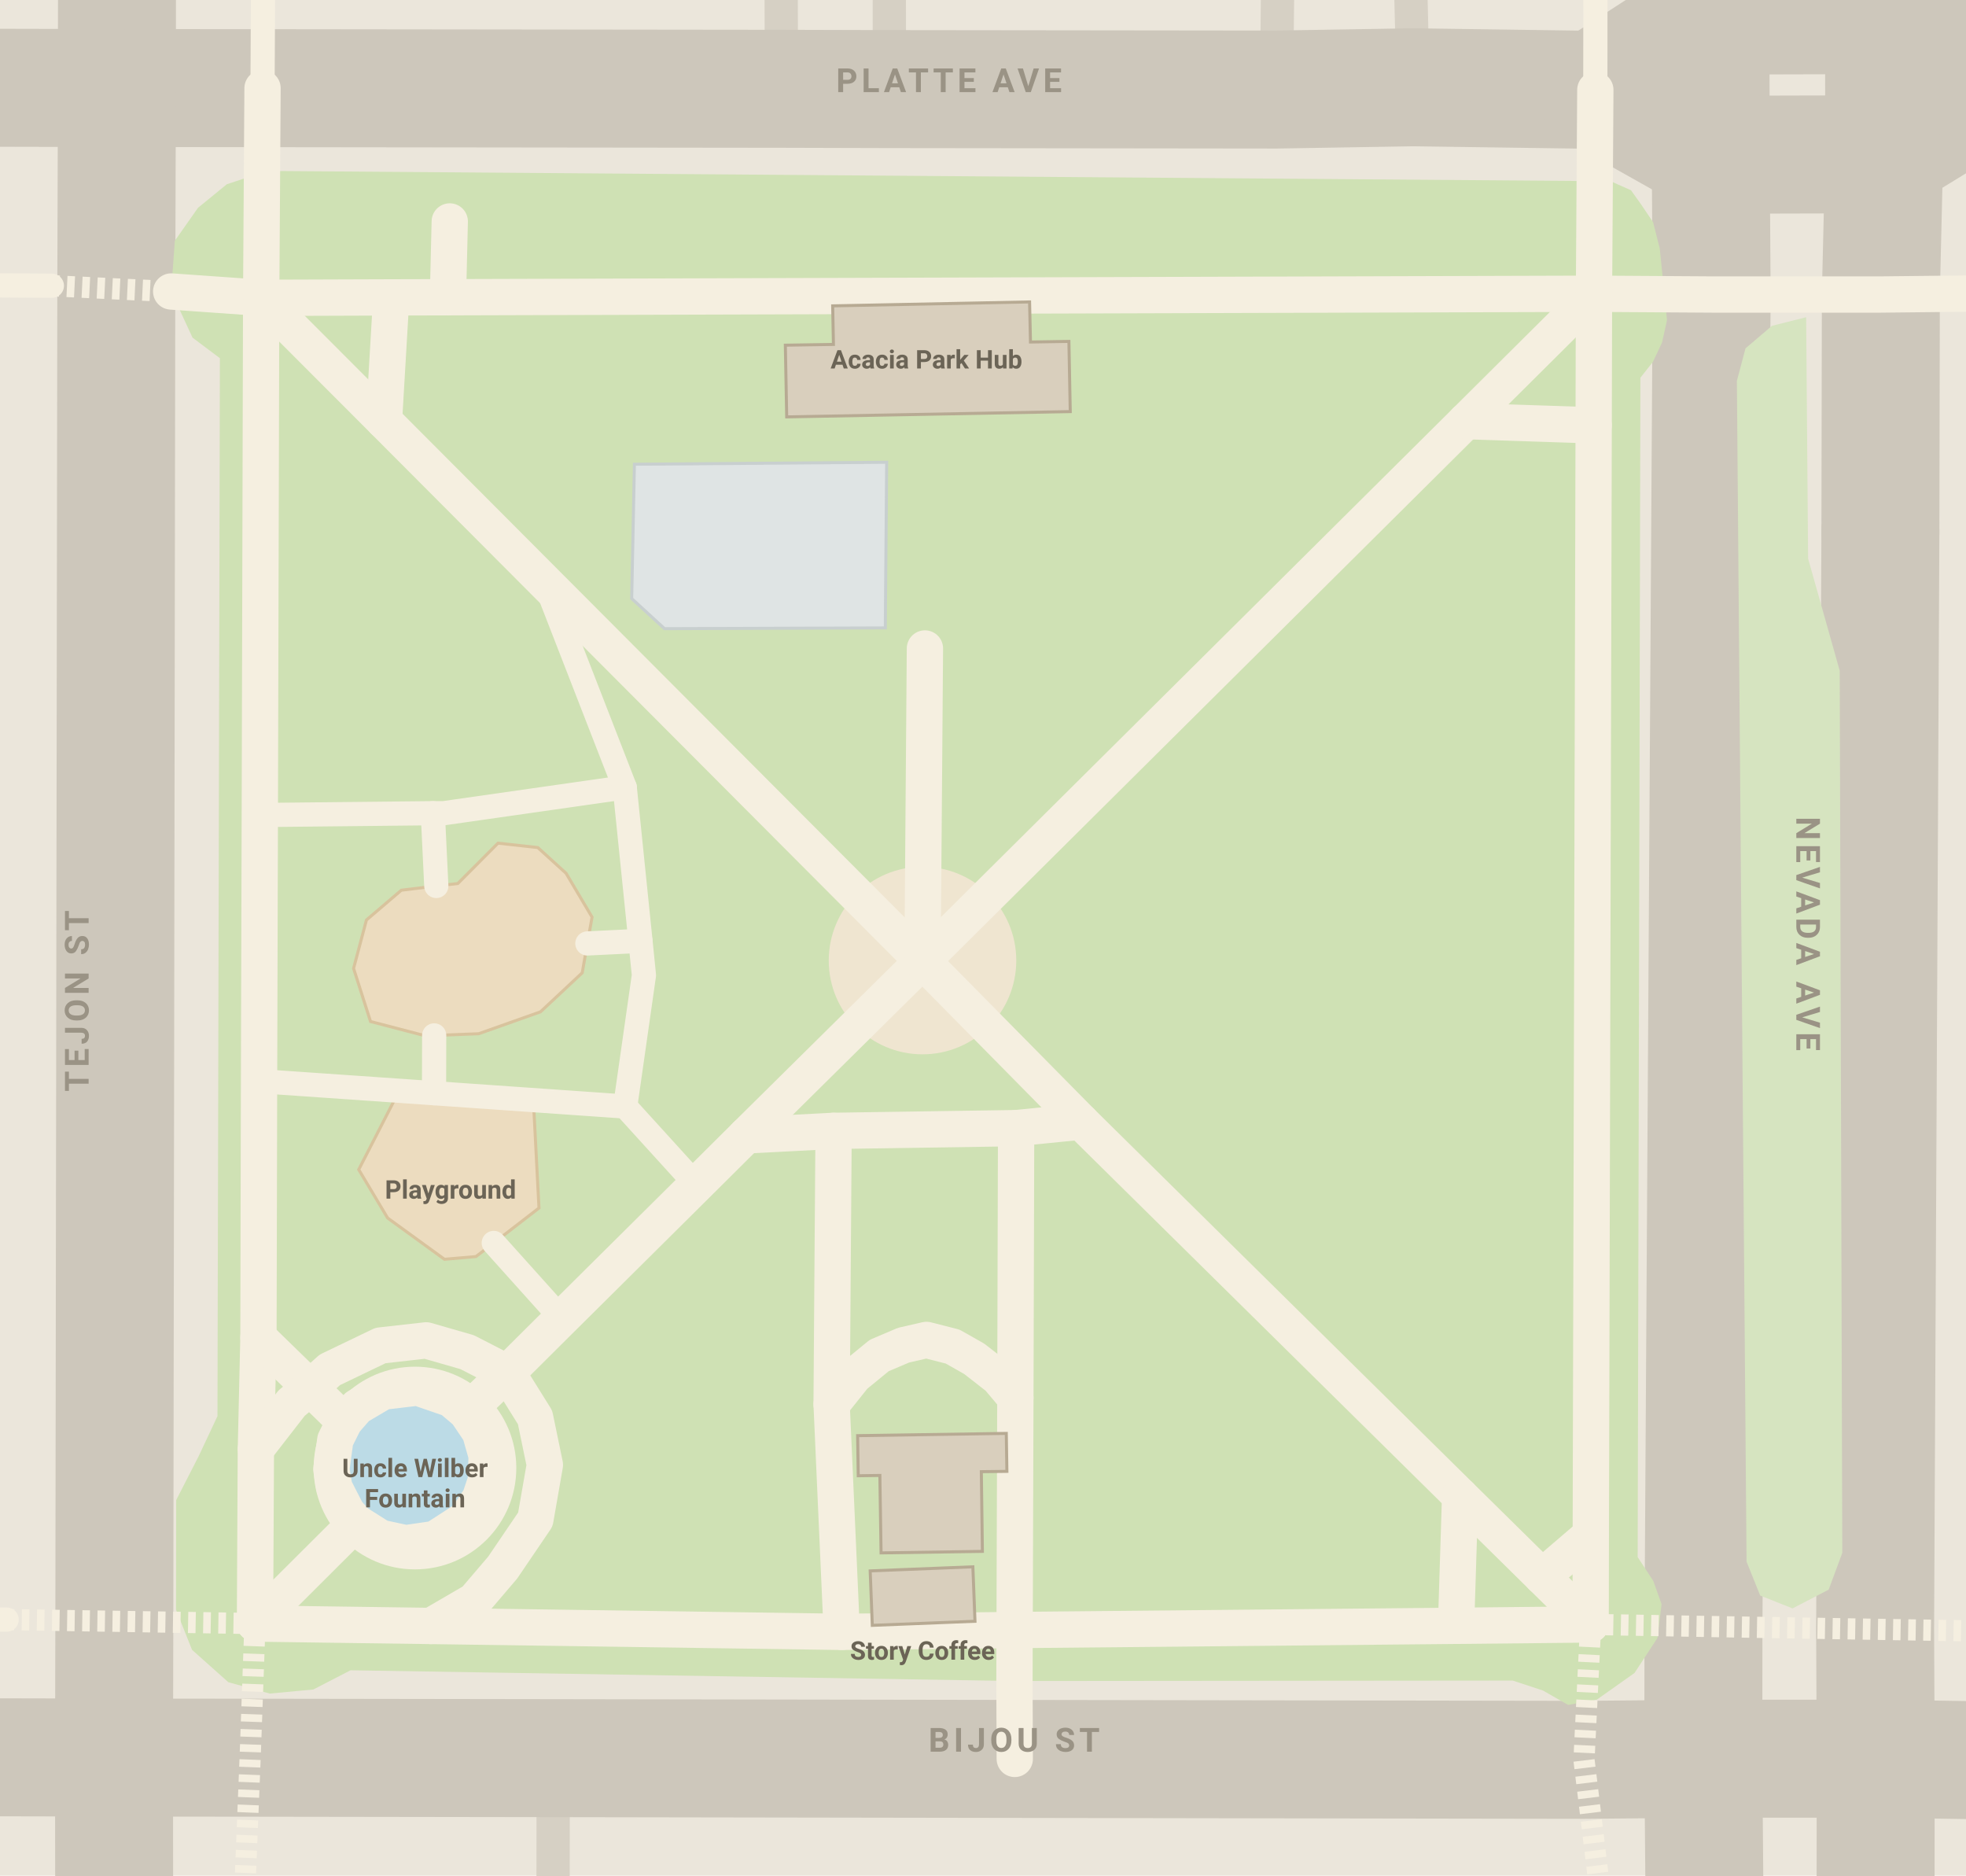
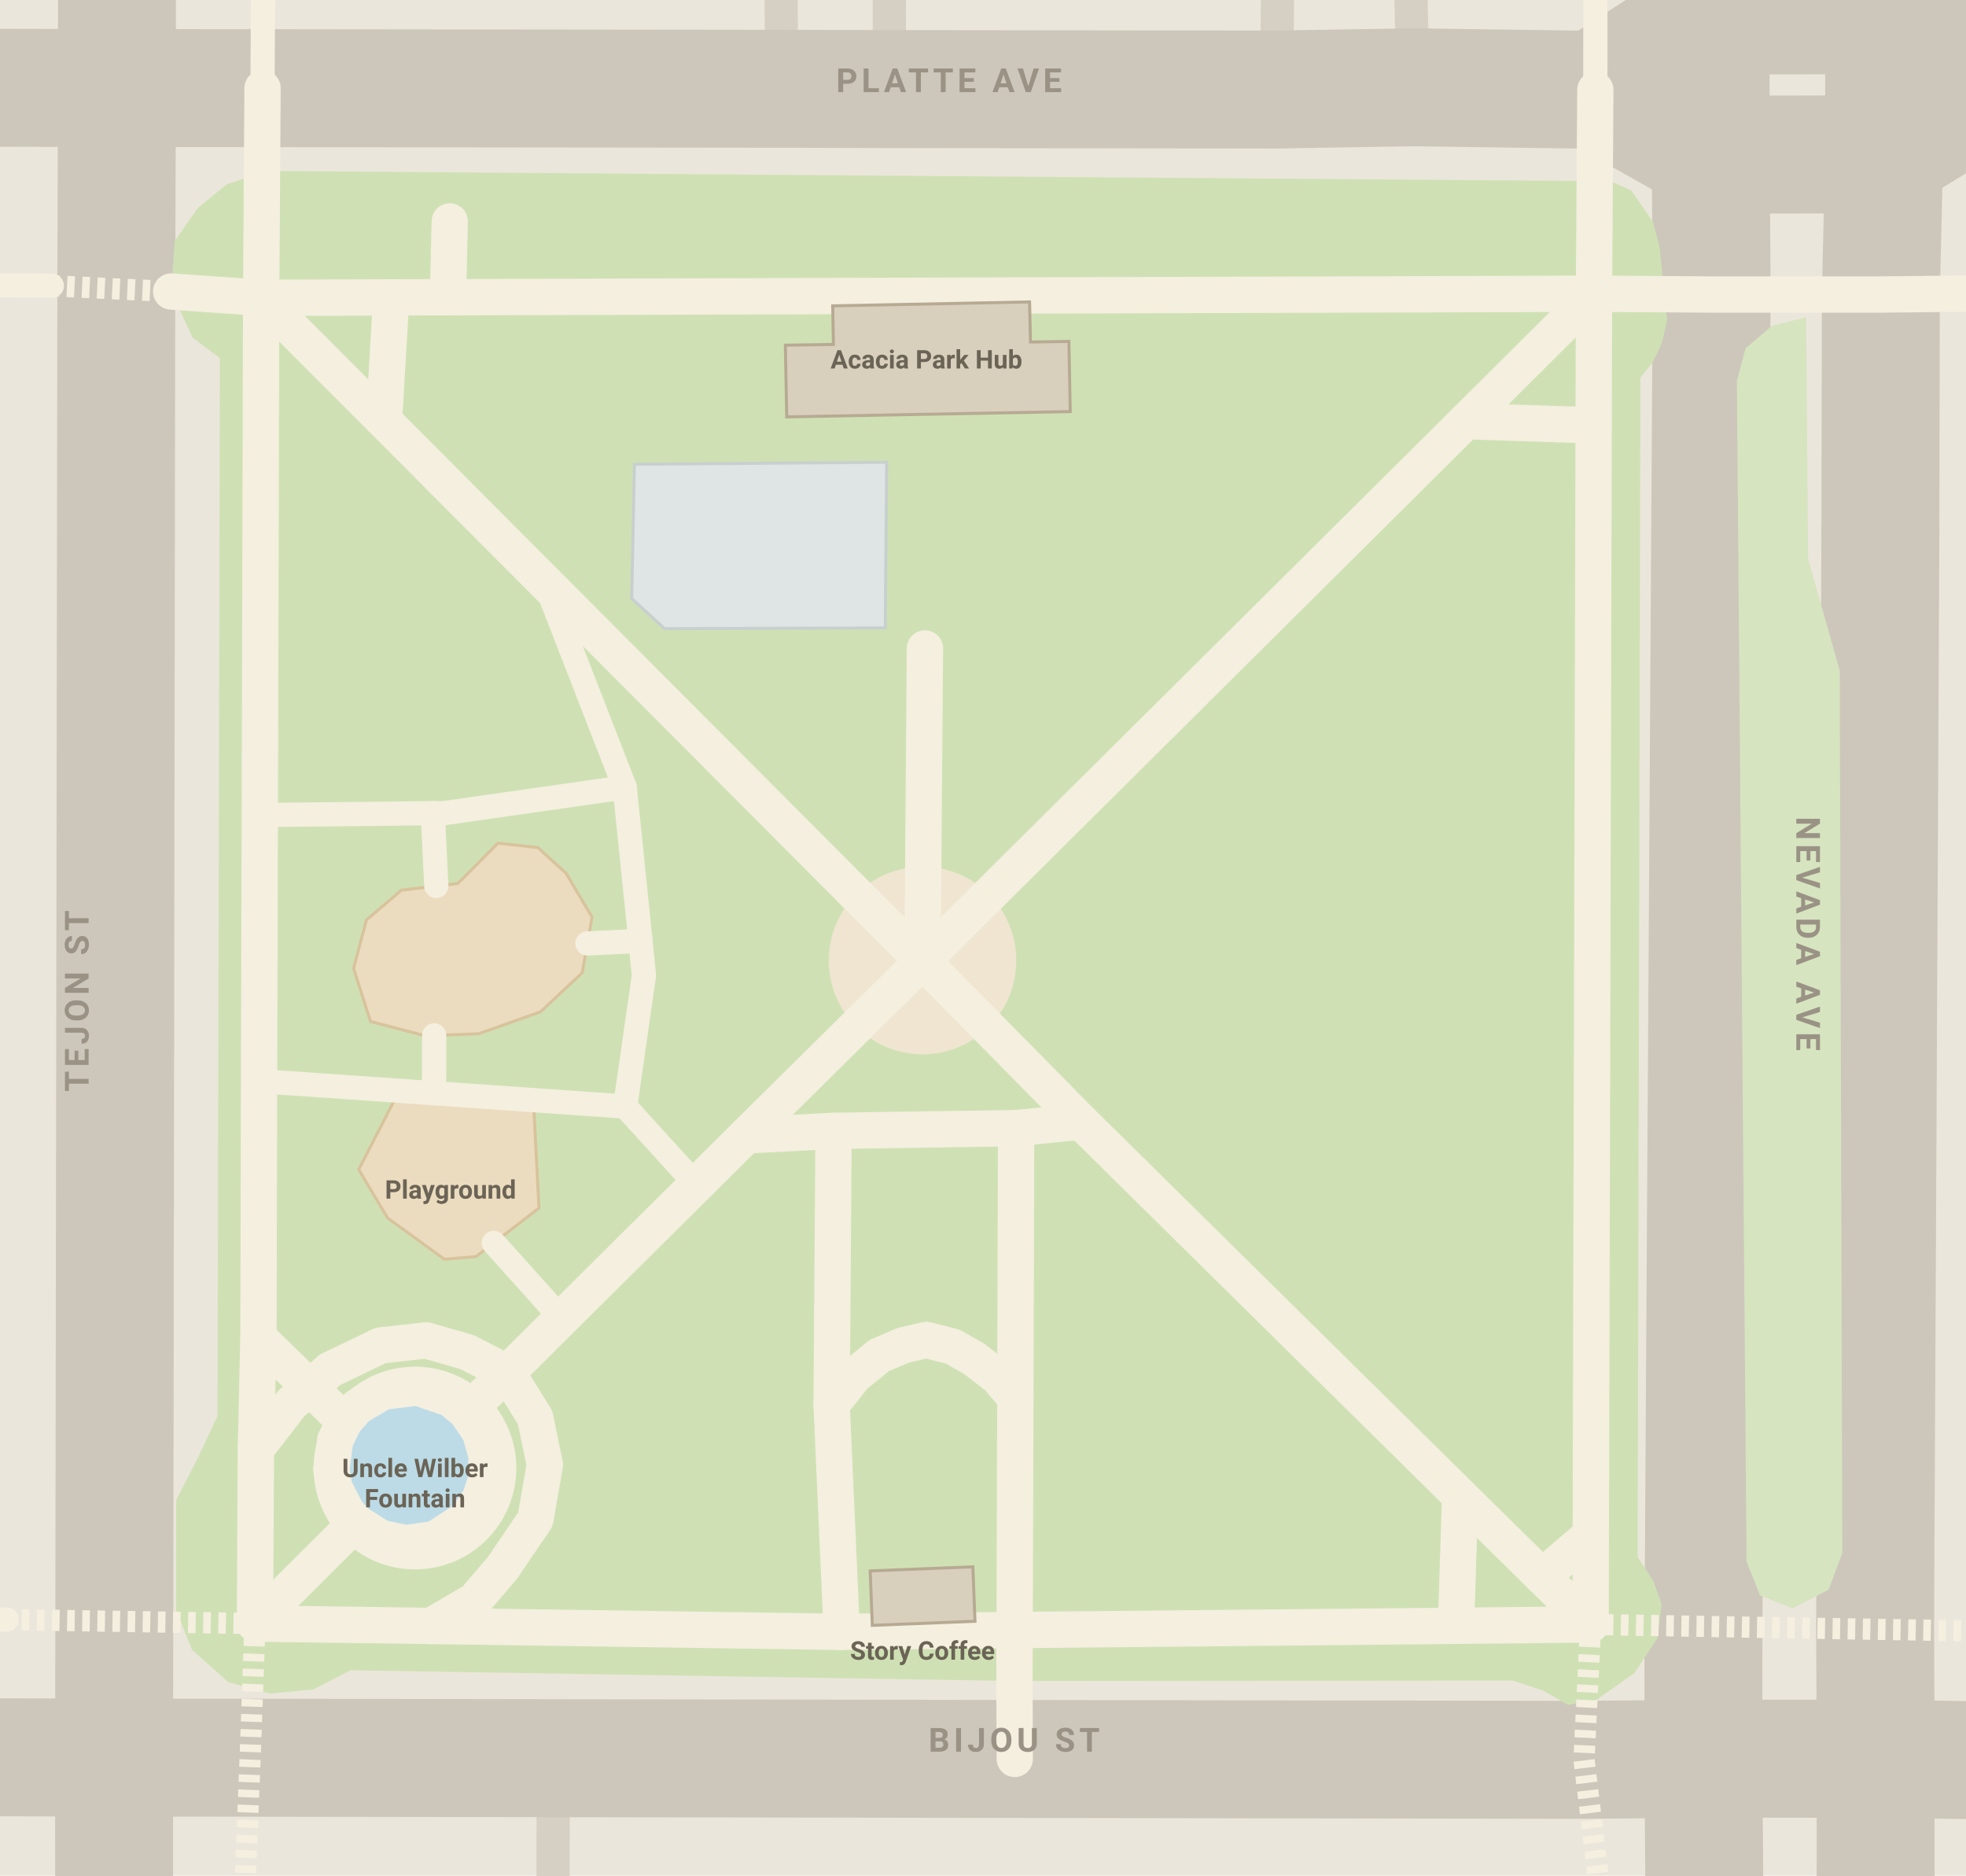
<svg xmlns="http://www.w3.org/2000/svg" viewBox="-120 -120 1300 1240" width="1300" height="1240">
  <g id="Background" fill="#ebe6db">
    <rect x="-120" y="-120" width="1300" height="1240" />
  </g>
  <g id="Buildings-around-park" fill="#ddd6c8">
    <path d="M1237.3,1167.4L1235.4,1417.6L1571.0,1420.2L1570.7,1460.3L1602.3,1460.5L1602.6,1423.4L1628.1,1423.6L1628.9,1314.5L1669.9,1314.9L1668.9,1435.0L1698.3,1435.2L1697.9,1487.1L2069.6,1490.0L2072.0,1155.4L1669.0,1152.4L1668.1,1277.9L1627.4,1277.7L1628.3,1151.9L1440.0,1150.5L1439.8,1168.9L1237.3,1167.4Z" />
    <path d="M-543.0,1259.0L-543.2,1294.1L-450.6,1294.6L-450.4,1259.5L-543.0,1259.0Z" />
    <path d="M1232.7,222.0L1232.2,276.4L1365.4,278.0L1365.6,361.7L1430.6,362.4L1430.9,322.7L1461.6,323.8L1461.1,227.7L1419.8,226.2L1417.0,100.7L1363.6,100.2L1363.2,222.8L1232.7,222.0Z" />
    <path d="M-545.2,1321.4L-545.7,1361.0L-465.8,1362.0L-465.3,1322.4L-545.2,1321.4Z" />
    <path d="M1228.5,939.0L1627.6,932.1L1626.5,755.2L1614.8,755.1L1615.6,720.6L1615.6,696.9L1604.9,697.1L1605.0,675.4L1621.1,675.2L1624.6,402.2L1626.8,211.9L1524.4,212.0L1523.3,404.5L1375.3,407.1L1337.1,407.6L1235.3,407.3L1236.8,473.9L1227.0,473.5L1228.3,684.1L1228.5,939.0Z" />
    <path d="M-706.9,297.5L-706.6,406.7L-587.6,406.3L-587.5,429.1L-586.5,744.9L-586.8,777.2L-642.8,777.3L-689.5,777.5L-732.2,777.6L-778.1,777.8L-819.3,777.8L-983.6,777.8L-983.6,751.4L-983.6,699.5L-983.5,588.8L-983.2,492.4L-982.8,396.1L-983.0,297.7L-866.5,297.9L-706.9,297.5Z" />
    <path d="M-519.7,247.4L-146.4,246.3L-146.4,289.4L-366.6,290.1L-519.6,290.5L-519.7,247.4Z" />
    <path d="M-515.7,826.4L-516.3,933.9L-547.4,933.7L-546.8,826.2L-515.7,826.4Z" />
    <path d="M-220.0,80.9L-146.4,81.0L-146.4,145.1L-220.2,145.1L-220.0,80.9Z" />
    <path d="M-460.6,720.8L-461.1,691.7L-535.7,693.6L-536.5,673.3L-146.2,672.6L-146.2,721.1L-460.6,720.8Z" />
    <path d="M-146.3,433.5L-458.9,431.7L-458.9,391.0L-146.3,391.7L-146.3,433.5Z" />
    <path d="M-356.5,543.5L-146.3,544.1L-146.3,577.1L-462.9,577.6L-482.9,577.1L-482.7,543.5L-356.5,543.5Z" />
    <path d="M-423.4,934.1L-423.5,826.5L-298.2,828.0L-298.5,869.2L-298.9,933.6L-423.4,934.1Z" />
    <path d="M-458.9,391.0L-458.9,355.0L-146.3,355.8L-146.3,391.7L-458.9,391.0Z" />
    <path d="M-459.8,776.5L-146.8,775.4L-146.6,827.7L-298.2,828.0L-423.5,826.5L-459.1,826.6L-459.8,776.5Z" />
    <path d="M-488.7,934.0L-516.3,933.9L-515.7,826.4L-488.1,826.5L-488.7,934.0Z" />
    <path d="M-146.3,433.5L-146.6,507.4L-544.3,505.1L-543.8,431.2L-458.9,431.7L-146.3,433.5Z" />
    <path d="M-706.8,275.4L-707.2,221.4L-708.4,81.2L-589.5,80.2L-587.9,274.4L-706.8,275.4Z" />
    <path d="M-207.7,869.2L-146.1,869.1L-146.0,933.9L-207.6,934.0L-207.7,869.2Z" />
    <path d="M-459.8,776.5L-460.6,720.8L-146.2,721.1L-146.8,775.4L-459.8,776.5Z" />
    <path d="M-274.3,934.0L-274.3,869.2L-207.7,869.2L-207.6,934.0L-274.3,934.0Z" />
    <path d="M-462.4,608.3L-462.9,577.6L-146.3,577.1L-146.2,607.8L-462.4,608.3Z" />
    <path d="M-298.9,933.6L-298.5,869.2L-274.3,869.2L-274.3,934.0L-298.9,933.6Z" />
    <path d="M-536.5,673.3L-536.6,650.4L-461.7,650.2L-462.4,608.3L-146.2,607.8L-146.2,672.6L-536.5,673.3Z" />
    <path d="M-146.4,185.3L-220.1,185.3L-220.2,145.1L-146.4,145.1L-146.4,185.3Z" />
    <path d="M-458.9,355.0L-516.7,356.1L-516.8,306.3L-366.4,304.5L-366.6,290.1L-146.4,289.4L-146.3,355.8L-458.9,355.0Z" />
    <path d="M-519.7,247.4L-520.5,186.1L-347.5,185.5L-295.9,185.3L-220.1,185.3L-146.4,185.3L-146.4,246.3L-519.7,247.4Z" />
    <path d="M-356.4,507.2L-146.6,507.4L-146.3,544.1L-356.5,543.5L-356.4,507.2Z" />
    <path d="M-488.1,826.5L-459.1,826.6L-459.4,934.1L-488.7,934.0L-488.1,826.5Z" />
    <path d="M-207.7,869.2L-274.3,869.2L-298.5,869.2L-298.2,828.0L-146.6,827.7L-146.1,869.1L-207.7,869.2Z" />
    <path d="M-295.9,185.3L-347.5,185.5L-347.0,80.2L-295.6,80.7L-295.9,185.3Z" />
    <path d="M-295.6,80.7L-220.0,80.9L-220.2,145.1L-220.1,185.3L-295.9,185.3L-295.6,80.7Z" />
    <path d="M-459.4,934.1L-459.1,826.6L-423.5,826.5L-423.4,934.1L-459.4,934.1Z" />
    <path d="M-149.0,1514.0L-148.9,1626.8L-443.2,1628.2L-443.7,1514.8L-149.0,1514.0Z" />
    <path d="M-277.8,1152.9L-277.6,1207.1L-277.4,1260.4L-331.2,1260.5L-331.4,1241.3L-331.5,1152.9L-277.8,1152.9Z" />
    <path d="M-331.2,1260.5L-277.4,1260.4L-148.3,1260.1L-147.6,1308.9L-294.7,1309.1L-294.5,1293.7L-398.2,1293.8L-398.2,1260.8L-331.2,1260.5Z" />
    <path d="M-331.4,1241.3L-358.8,1241.3L-358.9,1153.0L-331.5,1152.9L-331.4,1241.3Z" />
    <path d="M-147.6,1308.9L-147.5,1362.9L-294.5,1363.2L-294.7,1309.1L-147.6,1308.9Z" />
    <path d="M-544.5,1152.8L-459.6,1153.1L-460.0,1241.2L-503.8,1241.0L-503.7,1221.8L-544.8,1221.7L-544.5,1152.8Z" />
    <path d="M-383.7,1421.2L-147.4,1420.7L-147.7,1465.6L-534.8,1466.1L-534.8,1433.2L-459.2,1433.1L-459.2,1420.7L-383.7,1421.2Z" />
    <path d="M-149.0,1514.0L-443.7,1514.8L-533.7,1514.9L-534.8,1466.1L-147.7,1465.6L-149.0,1514.0Z" />
    <path d="M-277.6,1207.1L-277.4,1260.4L-148.3,1260.1L-148.4,1206.8L-277.6,1207.1Z" />
    <path d="M-147.4,1420.7L-383.7,1421.2L-383.9,1363.4L-294.5,1363.2L-147.5,1362.9L-147.4,1420.7Z" />
    <path d="M-148.4,1206.8L-277.6,1207.1L-277.8,1152.9L-148.7,1152.3L-148.4,1206.8Z" />
    <path d="M-358.9,1153.0L-358.8,1241.3L-460.0,1241.2L-459.6,1153.1L-358.9,1153.0Z" />
    <path d="M232.5,1242.0L65.4,1242.1L65.4,1294.9L219.0,1295.0L232.4,1294.6L232.5,1242.0Z" />
    <path d="M315.6,1149.4L314.9,1312.1L371.4,1314.1L372.6,1151.2L315.6,1149.4Z" />
    <path d="M869.7,1292.1L869.6,1327.3L920.9,1327.1L921.0,1303.1L921.0,1292.7L869.7,1292.1Z" />
    <path d="M231.9,1203.6L65.5,1203.9L65.4,1242.1L232.5,1242.0L231.9,1203.6Z" />
    <path d="M372.6,1151.2L371.4,1314.1L461.6,1314.2L462.8,1334.8L490.9,1334.2L490.3,1150.7L372.6,1151.2Z" />
    <path d="M708.3,1149.3L663.8,1149.0L662.5,1534.8L707.1,1534.9L708.3,1149.3Z" />
    <path d="M65.4,1450.1L65.3,1537.1L304.8,1538.7L305.3,1451.6L65.4,1450.1Z" />
    <path d="M490.3,1150.7L490.9,1334.2L497.7,1534.6L557.6,1534.8L558.9,1148.4L490.3,1150.7Z" />
    <path d="M218.5,1365.7L218.9,1335.7L65.4,1335.5L65.4,1364.5L218.5,1365.7Z" />
    <path d="M231.7,1150.9L65.5,1151.3L65.5,1203.9L231.9,1203.6L231.7,1150.9Z" />
    <path d="M612.0,1148.7L558.9,1148.4L557.6,1534.8L610.7,1534.8L612.0,1148.7Z" />
    <path d="M285.4,1312.1L314.9,1312.1L315.6,1149.4L254.9,1149.2L254.3,1274.8L263.8,1274.8L263.7,1296.5L285.4,1296.5L285.4,1312.1Z" />
    <path d="M869.6,1362.3L869.7,1467.6L920.9,1467.4L920.9,1362.2L869.6,1362.3Z" />
    <path d="M869.6,1327.3L869.6,1362.3L920.9,1362.2L920.9,1327.1L869.6,1327.3Z" />
    <path d="M65.4,1409.0L305.5,1410.3L305.8,1365.9L218.5,1365.7L65.4,1364.5L65.4,1409.0Z" />
    <path d="M870.1,1260.0L869.7,1292.1L921.0,1292.7L921.1,1259.9L870.1,1260.0Z" />
    <path d="M743.9,1149.2L742.8,1535.0L783.8,1535.1L783.4,1149.3L743.9,1149.2Z" />
    <path d="M783.4,1149.3L783.8,1535.1L828.6,1535.0L830.0,1149.7L783.4,1149.3Z" />
    <path d="M610.7,1534.8L662.5,1534.8L663.8,1149.0L612.0,1148.7L610.7,1534.8Z" />
    <path d="M869.7,1467.6L869.4,1535.1L920.8,1535.2L920.9,1467.4L869.7,1467.6Z" />
    <path d="M65.4,1335.5L218.9,1335.7L219.0,1295.0L65.4,1294.9L65.4,1335.5Z" />
    <path d="M830.0,1149.7L828.6,1535.0L869.4,1535.1L869.7,1467.6L869.6,1362.3L869.6,1327.3L869.7,1292.1L870.1,1260.0L869.8,1149.8L830.0,1149.7Z" />
    <path d="M65.4,1450.1L305.3,1451.6L305.5,1410.3L65.4,1409.0L65.4,1450.1Z" />
    <path d="M870.1,1260.0L921.1,1259.9L921.0,1149.8L869.8,1149.8L870.1,1260.0Z" />
    <path d="M921.0,1149.8L869.8,1149.8L830.0,1149.7L783.4,1149.3L743.9,1149.2L742.8,1535.0L783.8,1535.1L828.6,1535.0L869.4,1535.1L920.8,1535.2L920.9,1467.4L920.9,1362.2L920.9,1327.1L921.0,1303.1L921.0,1292.7L921.1,1259.9L921.0,1149.8Z" />
    <path d="M-146.4,185.3L-146.4,246.3L-146.4,289.4L-366.6,290.1L-519.6,290.5L-519.7,247.4L-520.5,186.1L-347.5,185.5L-295.9,185.3L-220.1,185.3L-146.4,185.3Z" />
    <path d="M-148.7,1152.3L-148.4,1206.8L-148.3,1260.1L-277.4,1260.4L-331.2,1260.5L-331.4,1241.3L-358.8,1241.3L-460.0,1241.2L-503.8,1241.0L-503.7,1221.8L-544.8,1221.7L-544.5,1152.8L-459.6,1153.1L-358.9,1153.0L-331.5,1152.9L-277.8,1152.9L-148.7,1152.3Z" />
    <path d="M-547.4,933.7L-546.8,826.2L-515.7,826.4L-488.1,826.5L-459.1,826.6L-423.5,826.5L-423.4,934.1L-459.4,934.1L-488.7,934.0L-516.3,933.9L-547.4,933.7Z" />
  </g>
  <g id="Driveways" fill="none" stroke="#d6d0c4" stroke-width="22" stroke-linecap="round">
    <path d="M1639.4,1417.4L1639.6,1500.8L1639.8,1569.4L1640.0,1633.0L1639.6,1714.0L1641.0,2025.0L1641.4,2119.2L1641.1,2212.7" />
    <path d="M1641.8,-62.5L1646.5,74.5L1649.2,720.1L1647.4,955.7L1647.7,1044.3" />
    <path d="M396.4,-620.5L396.4,-193.9L396.7,-61.3" />
    <path d="M724.1,-60.8L725.5,-193.6L725.3,-233.8" />
    <path d="M468.0,-229.5L468.0,-194.1L468.1,-61.1" />
    <path d="M814.4,-62.3L812.0,-162.1L829.4,-192.9L862.3,-235.2" />
    <path d="M-399.8,137.1L-574.3,137.4" />
    <path d="M-45.4,1554.2L44.5,1554.5L335.8,1555.5L485.8,1556.1L599.6,1556.4L935.5,1558.2L1001.3,1557.2" />
    <path d="M476.7,1453.4L332.3,1453.9" />
    <path d="M331.8,1346.8L245.8,1346.4L244.4,1151.6L245.7,1137.4L245.8,1042.3" />
    <path d="M335.8,1555.5L332.3,1453.9L331.8,1346.8" />
    <path d="M446.4,1348.1L331.8,1346.8" />
    <path d="M1571.9,1044.4L1555.0,1085.9L1529.0,1100.3L1354.2,1099.8L1327.6,1086.2L1301.5,1044.0" />
    <path d="M1639.6,1500.8L2081.2,1501.9L2175.7,1502.1" />
    <path d="M-574.0,-62.6L-573.9,65.4L-574.3,137.4L-574.1,429.1L-574.5,744.9L-575.2,950.2L-575.4,1041.0" />
    <path d="M-574.0,-62.6L-573.8,-196.2L-573.5,-484.0L-573.3,-581.9L-573.1,-749.0L-571.6,-1090.6L-572.5,-1177.3" />
    <path d="M-660.6,429.4L-587.5,429.1" />
    <path d="M-587.5,429.1L-574.1,429.1" />
  </g>
  <g id="Streets" fill="none" stroke="#cdc7bb" stroke-width="78" stroke-linecap="round" stroke-linejoin="round">
    <path d="M-42.7,-61.8L-42.6,-195.0L-41.8,-620.0L-41.1,-1084.1L-40.9,-1176.1L-40.6,-1273.5L-40.3,-1581.2L-40.2,-1626.6L-40.1,-1713.0L-40.0,-1756.0L-39.4,-1884.7L-39.7,-1919.9L-37.8,-1959.6L-39.0,-2156.1L-39.2,-2248.4L-38.7,-2341.9L-37.1,-3229.9L-37.4,-3298.0" />
    <path d="M934.9,-60.6L814.4,-62.3" />
    <path d="M934.9,-60.6L1011.2,-17.7" />
    <path d="M1197.8,-62.1L1125.8,-110.0" />
    <path d="M1120.3,1042.6L1119.9,957.1L1123.4,231.8" />
    <path d="M1197.8,-62.1L1641.8,-62.5L1827.6,-62.6L1877.6,-62.6" />
    <path d="M1120.3,1042.6L1006.3,1042.7" />
    <path d="M1125.9,-18.0L1197.8,-62.1" />
    <path d="M1125.9,-18.0L1125.8,-110.0" />
    <path d="M1125.8,-110.0L1011.0,-109.7" />
    <path d="M1125.8,-110.0L1122.9,-192.8L1130.7,-953.0" />
    <path d="M1011.0,-109.7L1011.2,-17.7" />
    <path d="M1011.0,-109.7L934.9,-60.6" />
    <path d="M1011.2,-17.7L1125.9,-18.0" />
    <path d="M1011.2,-17.7L1011.8,74.7L1006.4,955.2L1006.3,1042.7" />
    <path d="M1006.3,1042.7L927.4,1043.4L551.0,1042.8L245.8,1042.3L45.4,1042.0L-44.6,1041.9L-136.6,1041.7L-575.4,1041.0" />
    <path d="M2176.6,1045.4L2082.3,1045.3L1882.1,1043.3L1647.7,1044.3L1571.9,1044.4L1301.5,1044.0L1201.9,1043.9L1120.3,1042.6" />
    <path d="M-131.9,-62.0L-404.7,-62.4" />
    <path d="M-574.0,-62.6L-721.0,-62.7" />
    <path d="M1123.4,231.8L1123.7,74.7L1125.9,-18.0" />
    <path d="M1005.5,-292.2L1007.5,-193.0L1011.0,-109.7" />
    <path d="M814.4,-62.3L724.1,-60.8L554.4,-61.0L468.1,-61.1L396.7,-61.3L53.6,-61.7L-42.7,-61.8" />
    <path d="M1006.3,1042.7L1007.1,1139.5L1001.3,1557.2" />
    <path d="M1120.0,1876.9L1120.2,1139.2L1120.3,1042.6" />
    <path d="M-404.7,-62.4L-574.0,-62.6" />
    <path d="M-46.4,2115.7L-46.2,2022.5L-45.4,1554.2L-44.5,1136.8L-44.6,1041.9L-44.4,951.8L-43.1,71.0L-42.7,-61.8" />
    <path d="M-42.7,-61.8L-131.9,-62.0" />
  </g>
  <g id="Park-grass" fill="#cfe1b4">
    <path d="M56.6,-7.0L945.0,-0.2L958.5,5.8L965.0,14.9L973.1,26.9L977.5,44.3L982.3,91.6L979.0,106.5L973.0,119.2L964.7,129.7L962.9,909.4L973.2,925.1L978.7,940.5L976.0,962.8L960.8,986.0L935.9,1003.6L916.9,1007.1L900.3,997.6L880.3,991.0L550.8,991.3L111.8,984.2L87.2,996.9L58.4,999.6L31.0,992.1L7.0,970.7L-3.6,944.2L-3.5,871.7L11.4,842.6L23.8,816.2L25.4,116.8L7.3,103.2L-6.8,72.7L-4.4,39.2L10.9,17.4L30.0,1.8L56.6,-7.0Z" />
  </g>
  <g id="Nevada-median" fill="#d6e4c0">
    <path d="M1034.9,912.4L1043.9,934.8L1065.3,943.3L1089.2,930.9L1098.2,906.6L1096.5,323.4L1075.6,249.3L1074.3,89.7L1051.7,95.4L1034.2,110.3L1028.5,131.8L1034.9,912.4Z" />
  </g>
  <g id="Center-plaza" fill="#efe5d0">
    <circle cx="490.0" cy="515.0" r="62" />
  </g>
  <g id="Playground" fill="#ecdcbf" stroke="#d8c39d" stroke-width="2">
    <path d="M142.1,604.7L233.0,613.3L236.4,678.6L206.5,701.7L194.7,710.7L173.9,712.5L136.3,685.2L117.2,653.2L142.1,604.7Z" />
    <path d="M161.0,564.7L125.0,555.3L113.8,520.2L122.3,488.2L145.4,468.5L168.5,465.7L182.7,464.1L209.3,437.4L235.6,440.3L254.3,457.3L271.5,486.3L268.4,503.7L265.0,523.1L237.4,548.9L196.5,563.4L167.1,564.5L161.0,564.7Z" />
  </g>
  <g id="Courts" fill="#dfe4e4" stroke="#c8cfcf" stroke-width="2">
    <path d="M299.5,186.9L466.3,185.6L465.4,295.1L319.4,295.6L297.7,275.7L299.5,186.9Z" />
  </g>
  <g id="Fountain" fill="#bcdbe6" stroke="#f5efe0" stroke-width="10">
    <circle cx="154.4" cy="850.5" r="62" />
  </g>
  <g id="Sidewalks" fill="none" stroke="#f5efe0" stroke-width="16" stroke-linecap="round" stroke-linejoin="round">
    <path d="M1198.5,21.5L1199.0,73.9L1199.2,958.4L1201.9,1043.9L1202.0,1138.8L1202.7,1633.6L1203.1,1806.1L1203.4,2024.2" />
    <path d="M933.4,-1080.7L933.9,-780.6L935.5,-622.1L935.1,-536.3L938.3,-290.9L935.0,-193.1L934.9,-60.6" />
    <path d="M-1012.0,1135.6L-575.6,1136.3L-135.3,1136.9" />
    <path d="M-135.3,1136.9L-131.6,2022.7L-131.4,2061.2" />
    <path d="M-85.7,68.9L-131.1,68.6L-573.9,65.4L-785.6,63.9L-928.0,62.8L-1012.9,62.2L-1031.0,62.1" />
    <path d="M47.7,2021.8L44.5,1554.5L41.6,1136.7L245.7,1137.4L939.1,1139.8L935.5,1558.2L934.1,1738.7L931.8,2021.6" />
    <path d="M2084.7,68.5L1646.5,74.5L1199.0,73.9" />
    <path d="M2082.1,1143.5L1202.0,1138.8" />
    <path d="M1199.2,958.4L1647.4,955.7L1884.1,955.3L2082.7,953.3" />
    <path d="M-115.6,950.7L-137.2,950.7L-575.2,950.2L-826.8,949.8L-1008.1,949.7" />
    <path d="M-138.0,978.5L-137.2,950.7L-131.1,68.6" />
    <path d="M51.3,594.7L167.0,602.7L293.4,611.5L305.8,524.7L303.5,502.0L293.1,400.5L173.4,417.6L166.2,417.6L51.8,418.8" />
    <path d="M240.4,265.0L293.1,400.5" />
    <path d="M268.4,503.7L303.5,502.0" />
    <path d="M168.5,465.7L166.2,417.6" />
    <path d="M167.1,564.5L167.0,602.7" />
    <path d="M251.4,751.7L206.5,701.7" />
    <path d="M293.4,611.5L340.5,663.3" />
    <path d="M54.0,-141.0L53.6,-61.7" />
    <path d="M1198.0,-192.7L1197.9,-163.0" />
  </g>
  <g id="Park-paths" fill="none" stroke="#f5efe0" stroke-width="24" stroke-linecap="round" stroke-linejoin="round">
    <path d="M-6.8,72.7L52.7,76.9L133.9,158.2L240.4,265.0L490.0,515.3L849.3,158.4L934.0,74.2L1011.8,74.7L1123.7,74.7L1199.0,73.9" />
    <path d="M490.0,515.3L594.8,621.5L845.5,868.9L899.7,922.3L931.8,953.9" />
    <path d="M490.0,515.3L373.4,630.6L340.5,663.3L251.4,751.7L215.4,787.5L188.4,813.5" />
    <path d="M373.4,630.6L431.2,627.6L551.9,625.8L594.8,621.5" />
    <path d="M551.9,625.8L551.4,804.1L550.9,957.6L550.8,991.3L551.0,1042.8" />
    <path d="M431.2,627.6L429.9,808.4L436.6,958.8" />
    <path d="M429.9,808.4L444.9,789.6L461.4,776.1L477.4,769.3L492.6,765.8L509.9,770.2L524.2,778.3L540.1,790.7L551.4,804.1" />
    <path d="M52.7,76.9L138.7,76.6L176.2,76.5L934.0,74.2" />
    <path d="M934.9,-60.6L934.0,74.2L933.8,161.2L931.9,894.7L931.8,953.9" />
    <path d="M931.8,953.9L842.8,954.8L550.9,957.6L436.6,958.8L165.0,954.9L48.6,953.3" />
    <path d="M48.6,953.3L49.2,838.0L50.9,764.2L51.3,594.7L51.8,418.8L52.7,76.9L53.6,-61.7" />
    <path d="M490.0,515.3L491.6,308.7" />
    <path d="M845.5,868.9L842.8,954.8" />
    <path d="M177.4,26.4L176.2,76.5" />
    <path d="M133.3,800.0L116.2,810.1L107.8,819.7L101.7,832.0L99.1,851.3L101.1,863.4L109.5,879.8L115.6,886.5L131.6,896.6L148.3,900.2L167.6,897.4L188.0,884.2L197.3,870.6L201.2,859.0L201.8,842.4L197.4,826.9L188.4,813.5L178.2,804.9L156.2,797.3L133.3,800.0Z" />
    <path d="M933.8,161.2L849.3,158.4" />
    <path d="M133.9,158.2L138.7,76.6" />
    <path d="M50.9,764.2L85.0,797.4L107.8,819.7" />
    <path d="M115.6,886.5L48.6,953.3" />
    <path d="M165.0,954.9L193.7,938.2L212.4,916.3L234.0,884.5L240.3,848.4L233.8,817.0L215.4,787.5L188.9,773.9L161.8,766.1L131.6,769.5L98.1,785.6L85.0,797.4L72.8,807.6L49.2,838.0" />
    <path d="M899.7,922.3L931.9,894.7" />
  </g>
  <g id="Crosswalks" fill="none" stroke="#f5efe0" stroke-width="14" stroke-dasharray="5 5">
    <path d="M931.8,953.9L1006.4,955.2L1119.9,957.1L1199.2,958.4" />
    <path d="M1197.9,-163.0L1197.8,-62.1" />
    <path d="M-138.0,978.5L-136.6,1041.7L-135.3,1136.9" />
    <path d="M-85.7,68.9L-43.1,71.0L-6.8,72.7" />
    <path d="M-133.4,-195.3L-131.9,-62.0L-131.1,68.6" />
    <path d="M-135.3,1136.9L-44.5,1136.8L41.6,1136.7" />
    <path d="M939.1,1139.8L1007.1,1139.5L1120.2,1139.2L1202.0,1138.8" />
    <path d="M931.8,953.9L927.4,1043.4L939.1,1139.8" />
    <path d="M48.6,953.3L45.4,1042.0L41.6,1136.7" />
    <path d="M-115.6,950.7L-44.4,951.8L48.6,953.3" />
    <path d="M1615.6,720.6L1649.2,720.1L1690.3,719.9" />
    <path d="M1197.8,-62.1L1198.5,21.5" />
  </g>
  <g id="Park-buildings" fill="#d9cfbd" stroke="#b7aa93" stroke-width="2">
    <path d="M399.3,108.2L400.2,155.6L587.7,152.1L586.8,105.7L561.4,106.1L560.8,79.6L430.6,82.2L431.1,107.7L399.3,108.2Z" />
-     <path d="M447.1,829.1L545.4,827.6L545.8,852.7L528.9,852.9L529.6,905.6L462.6,906.6L461.8,855.4L447.5,855.6L447.1,829.1Z" />
    <path d="M455.4,918.5L523.3,915.8L524.7,951.8L456.8,954.5Z" />
  </g>
  <g id="Place-labels" font-family="system-ui, -apple-system, Segoe UI, Roboto, sans-serif" text-anchor="middle" font-size="17" font-weight="600" fill="#6b6456">
    <text x="492.6" y="123.6">Acacia Park Hub</text>
    <text x="154.4" y="856.5">Uncle Wilber</text>
    <text x="154.4" y="876.5">Fountain</text>
    <text x="177.9" y="672.4">Playground</text>
    <text x="490.0" y="977.2">Story Coffee</text>
  </g>
  <g id="Street-labels" font-family="system-ui, -apple-system, Segoe UI, Roboto, sans-serif" text-anchor="middle" font-size="22" font-weight="700" letter-spacing="2.6" fill="#9a9385">
    <text x="507.5" y="-59.1">PLATTE AVE</text>
    <text x="550.6" y="1038.0">BIJOU ST</text>
    <text transform="translate(-61.4 541.7) rotate(-90)">TEJON ST</text>
    <text transform="translate(1067.8 497.3) rotate(90)">NEVADA AVE</text>
  </g>
</svg>
